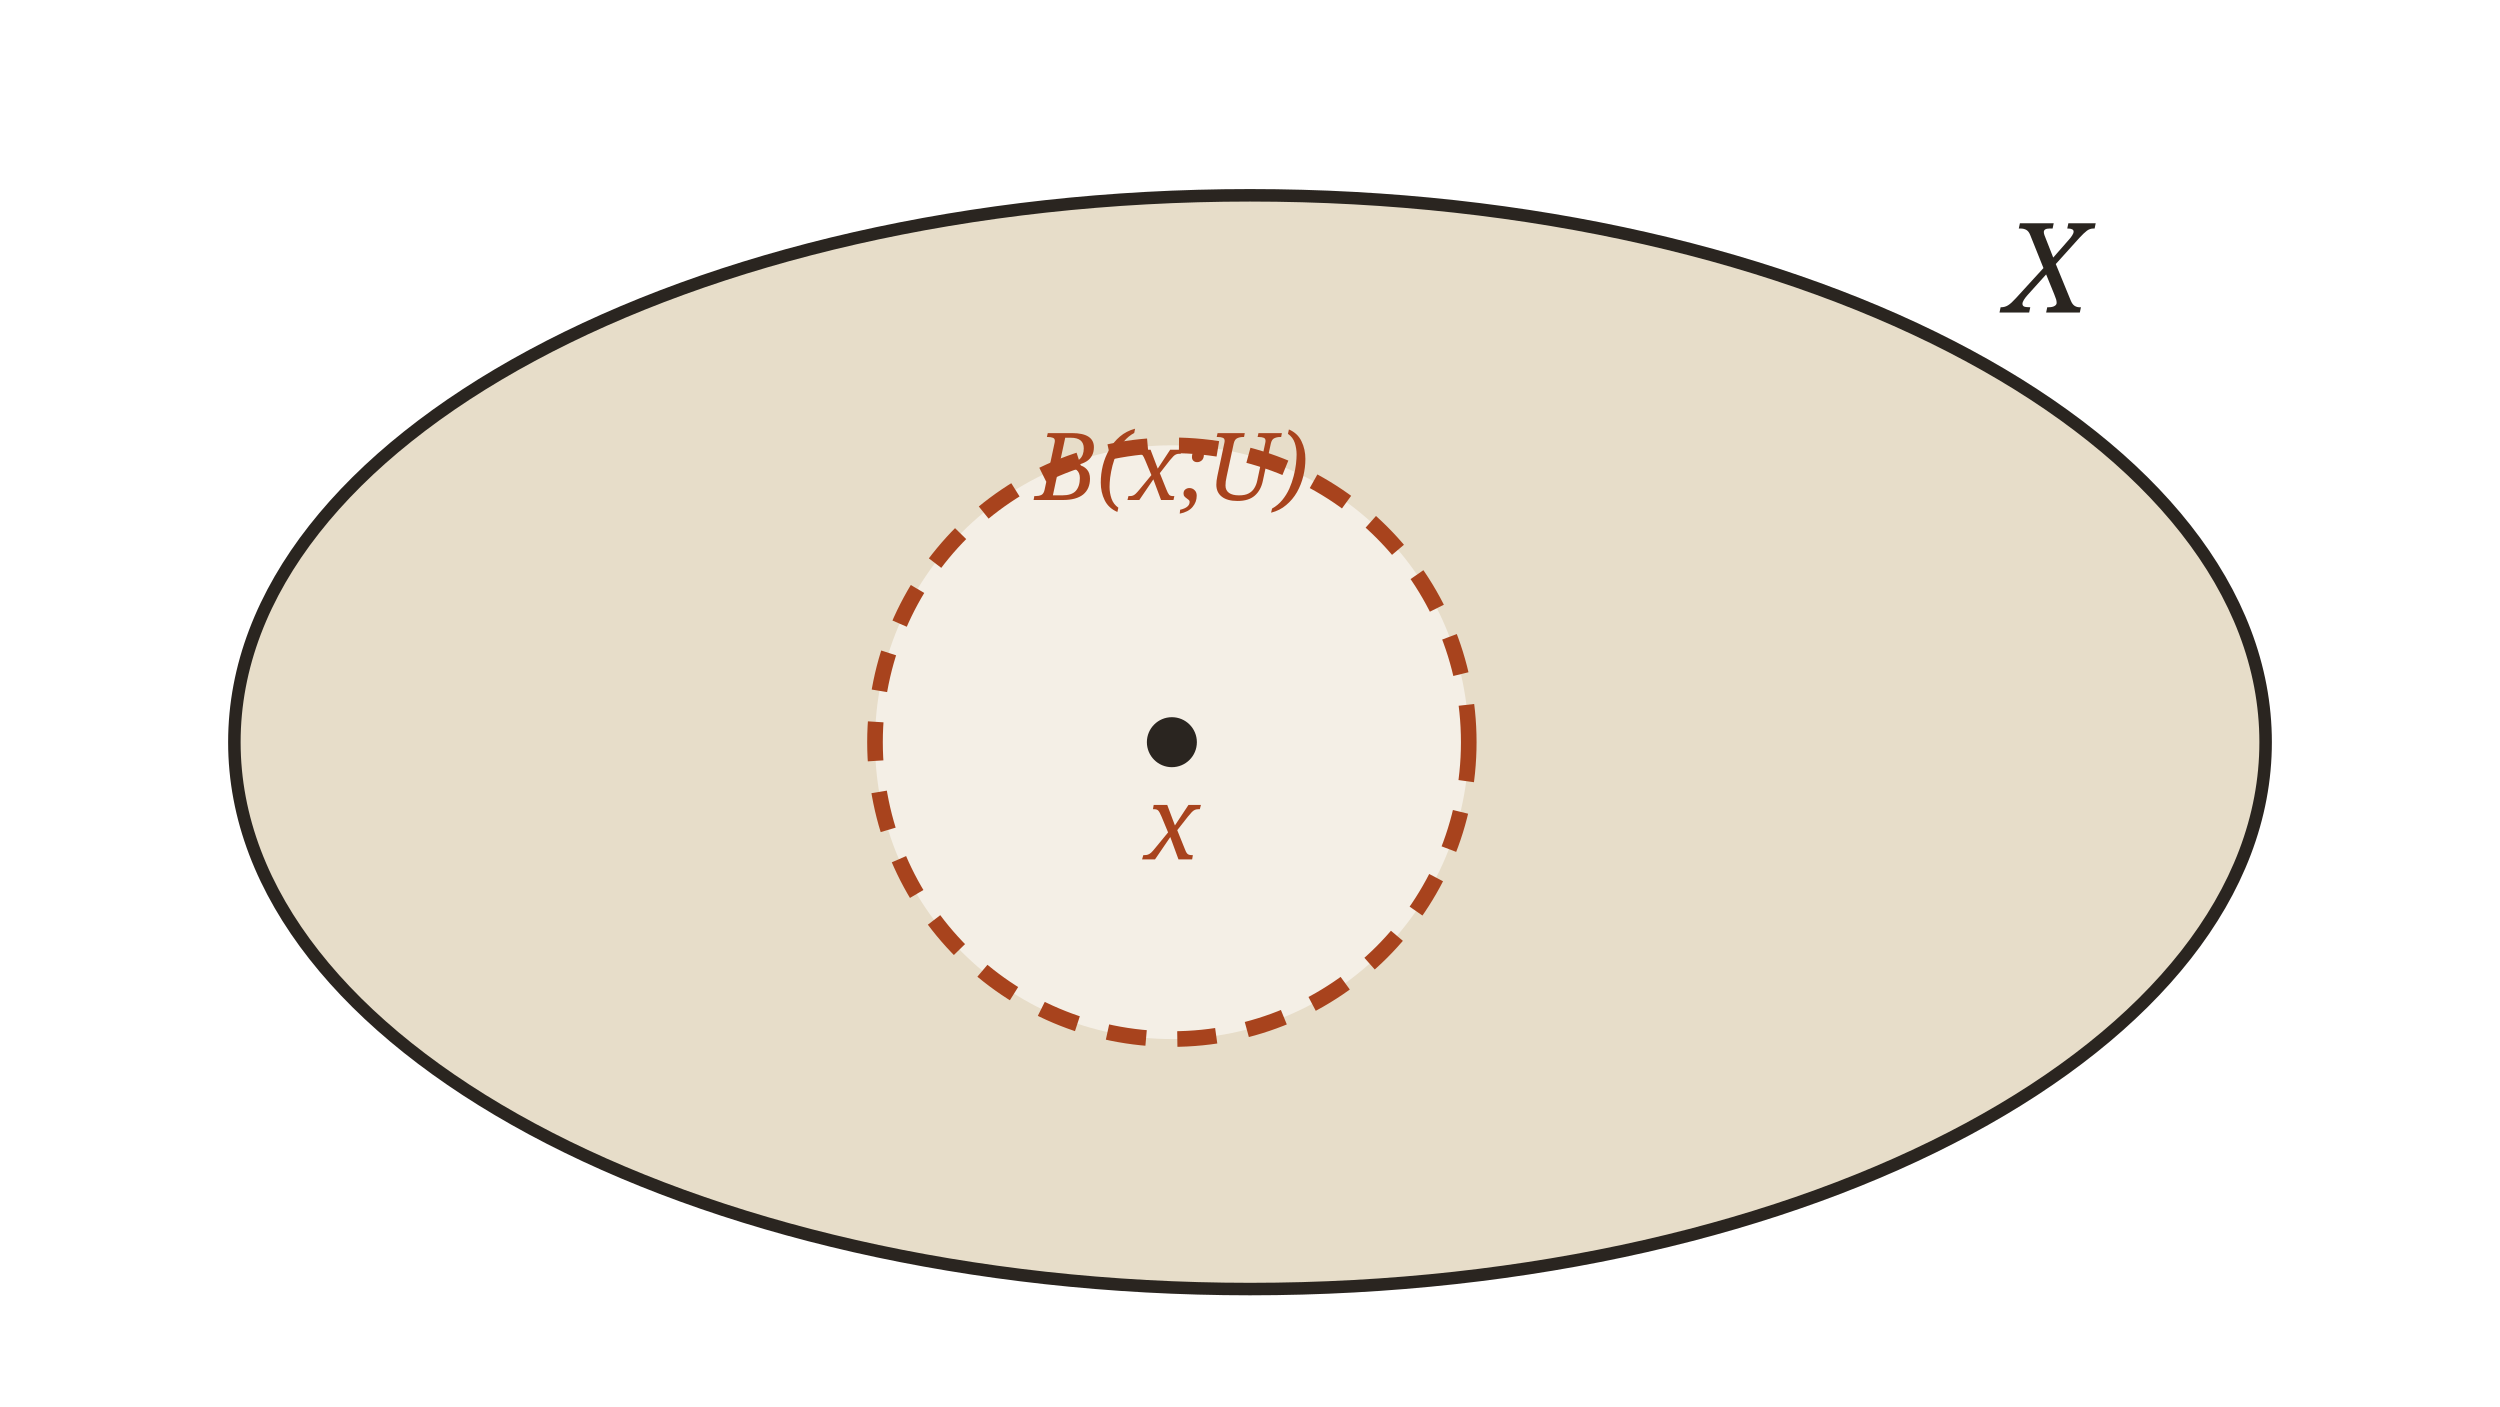
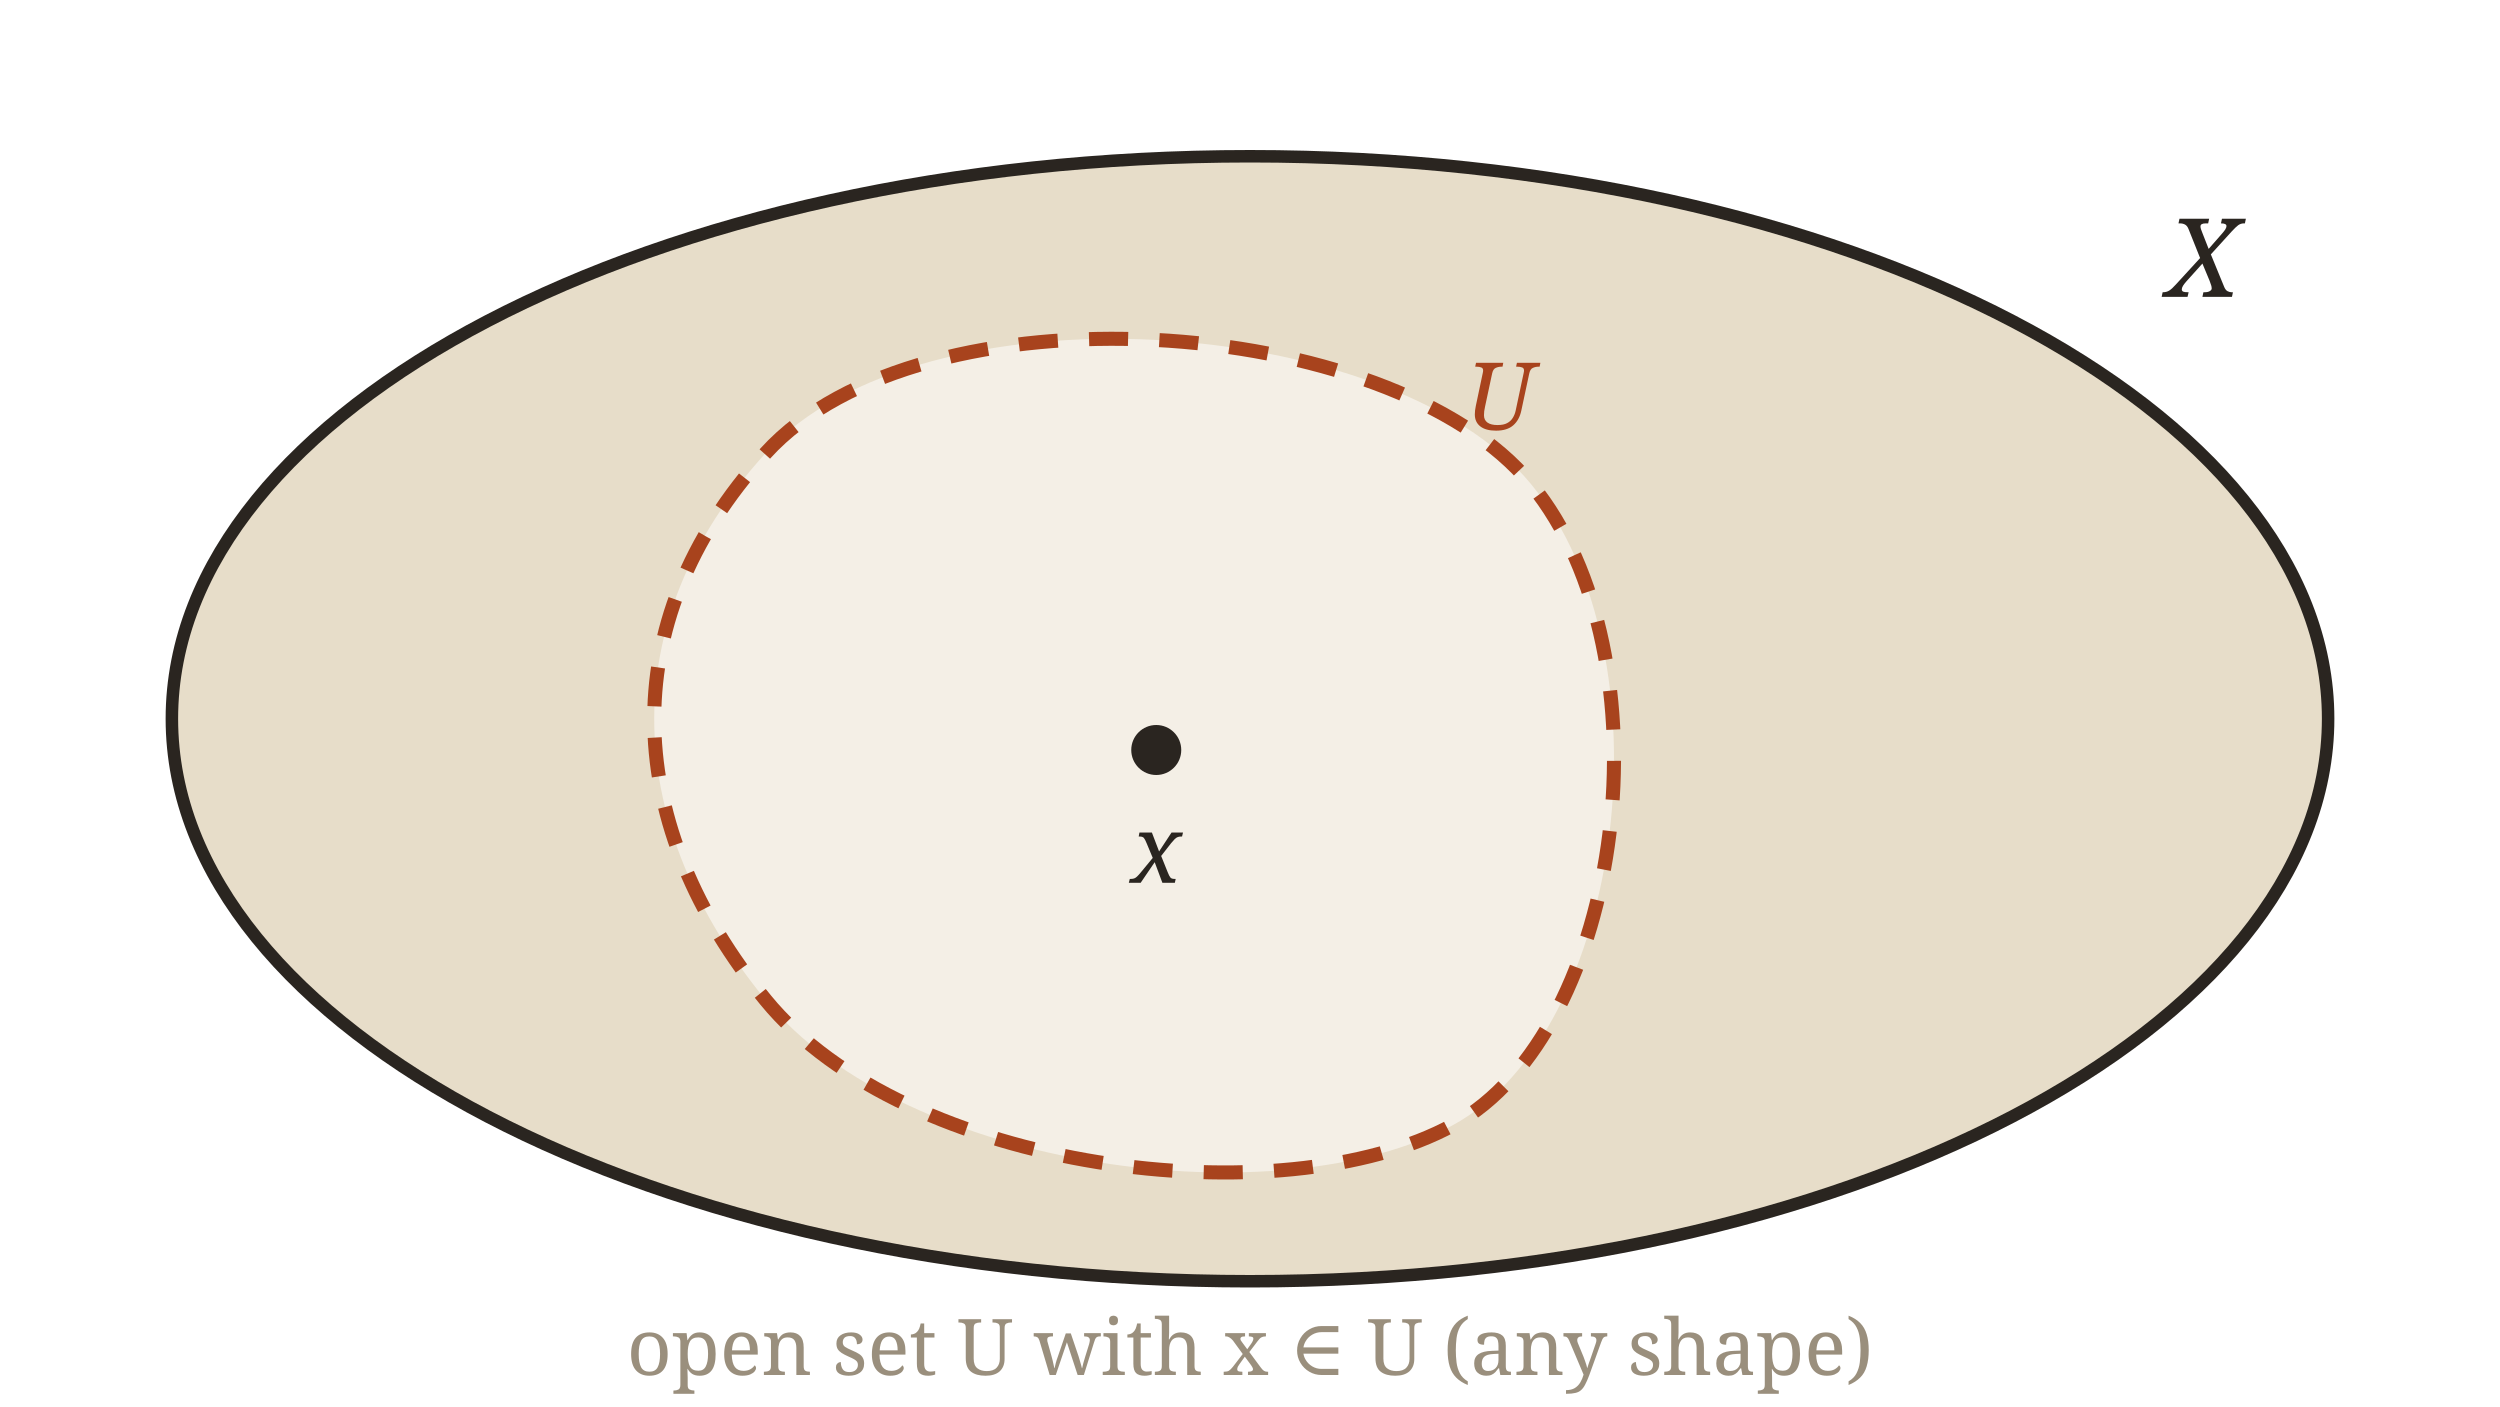
<svg xmlns="http://www.w3.org/2000/svg" viewBox="0 0 320 180" font-family="'Newsreader',Georgia,serif" role="img">
-   <ellipse cx="160" cy="95" rx="130" ry="70" fill="var(--dia-fill,#e7ddc9)" stroke="var(--dia-ink,#2a2520)" stroke-width="1.6" />
-   <circle cx="150" cy="95" r="38" fill="var(--dia-paper,#f4efe6)" stroke="var(--dia-acc,#a8431d)" stroke-width="2" stroke-dasharray="5 4" />
-   <circle cx="150" cy="95" r="3.2" fill="var(--dia-ink,#2a2520)" />
-   <text x="150" y="110" font-size="13" fill="var(--dia-acc,#a8431d)" text-anchor="middle" font-weight="normal" font-style="italic">x</text>
-   <text x="150" y="64" font-size="12" fill="var(--dia-acc,#a8431d)" text-anchor="middle" font-weight="normal" font-style="italic">B(x;U)</text>
-   <text x="262" y="40" font-size="16" fill="var(--dia-ink,#2a2520)" text-anchor="middle" font-weight="normal" font-style="italic">X</text>
+   <ellipse cx="160" cy="92" rx="138" ry="72" fill="var(--dia-fill,#e7ddc9)" stroke="var(--dia-ink,#2a2520)" stroke-width="1.6" />
+   <text x="282" y="38" font-size="14" fill="var(--dia-ink,#2a2520)" text-anchor="middle" font-style="italic">X</text>
+   <path d="M98,58 C118,36 178,40 196,62 C214,84 208,132 186,144 C164,156 116,150 98,128 C80,106 78,80 98,58 Z" fill="var(--dia-paper,#f4efe6)" stroke="var(--dia-acc,#a8431d)" stroke-width="1.8" stroke-dasharray="5,4" />
+   <text x="192" y="55" font-size="12" fill="var(--dia-acc,#a8431d)" text-anchor="middle" font-style="italic">U</text>
+   <circle cx="148" cy="96" r="3.2" fill="var(--dia-ink,#2a2520)" />
+   <text x="148" y="113" font-size="12" fill="var(--dia-ink,#2a2520)" text-anchor="middle" font-style="italic">x</text>
+   <text x="160" y="176" font-size="10" fill="var(--dia-mut,#9a8f7d)" text-anchor="middle">open set U with x ∈ U  (any shape)</text>
</svg>
